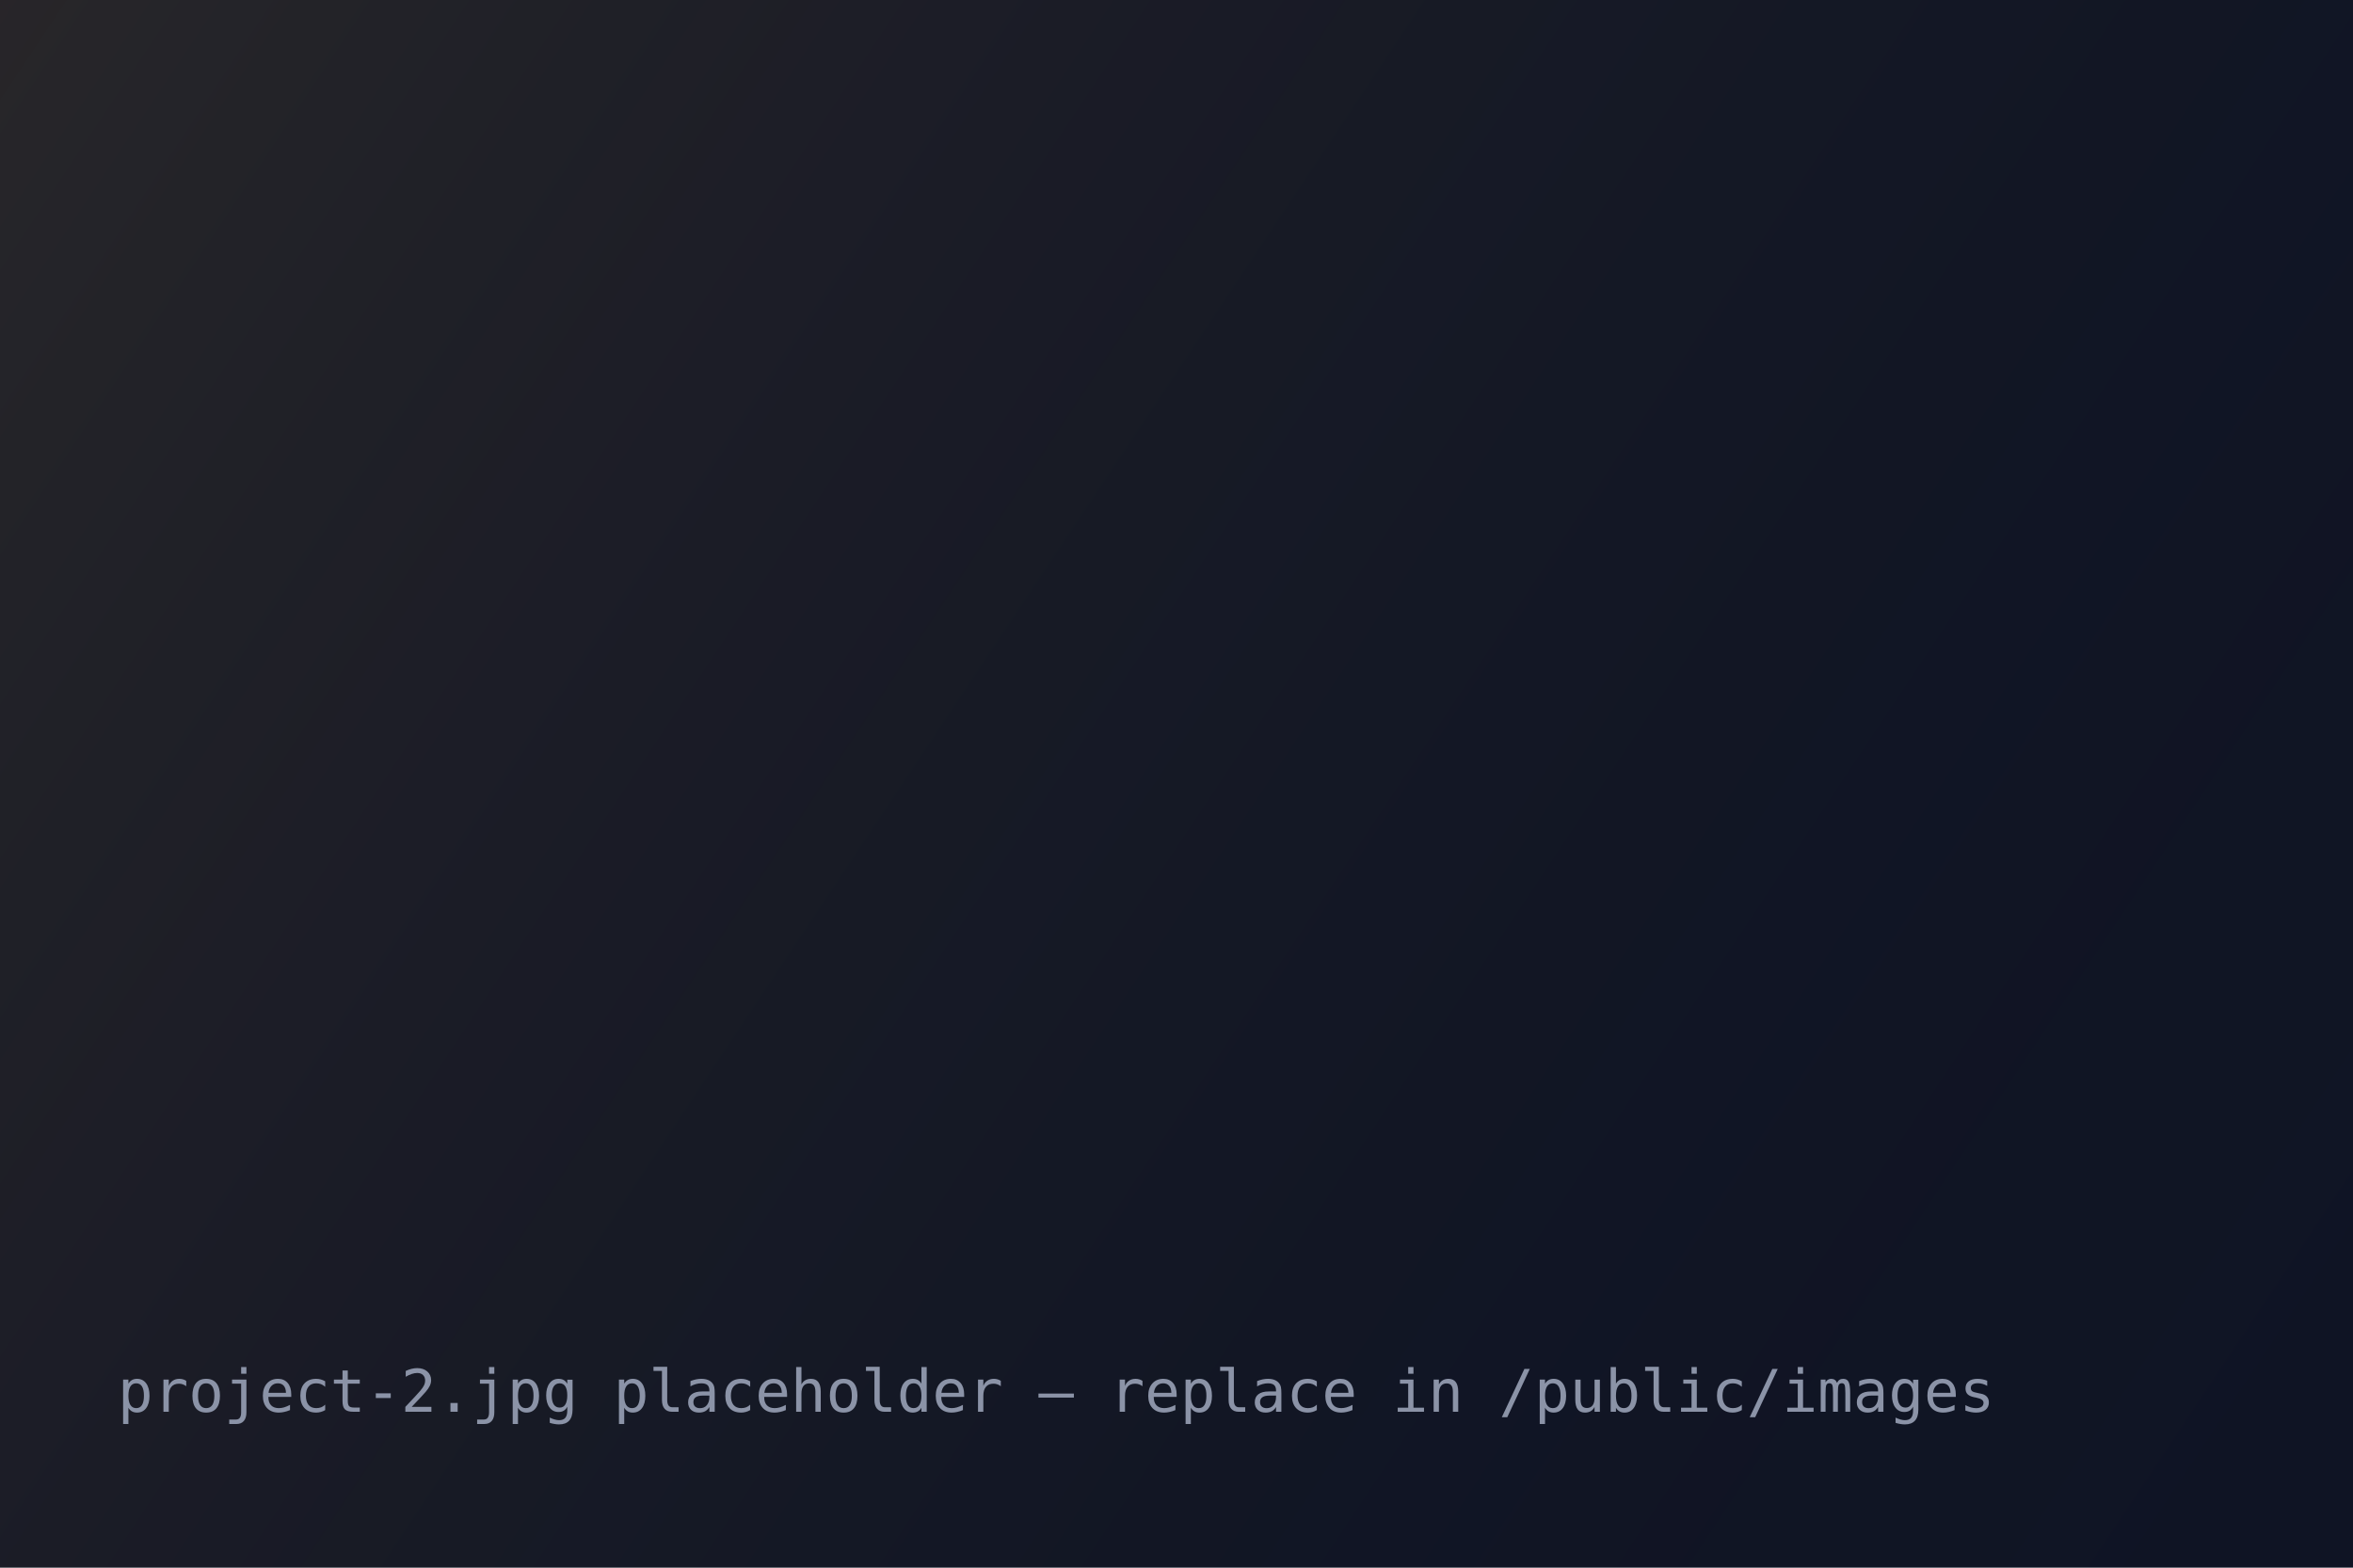
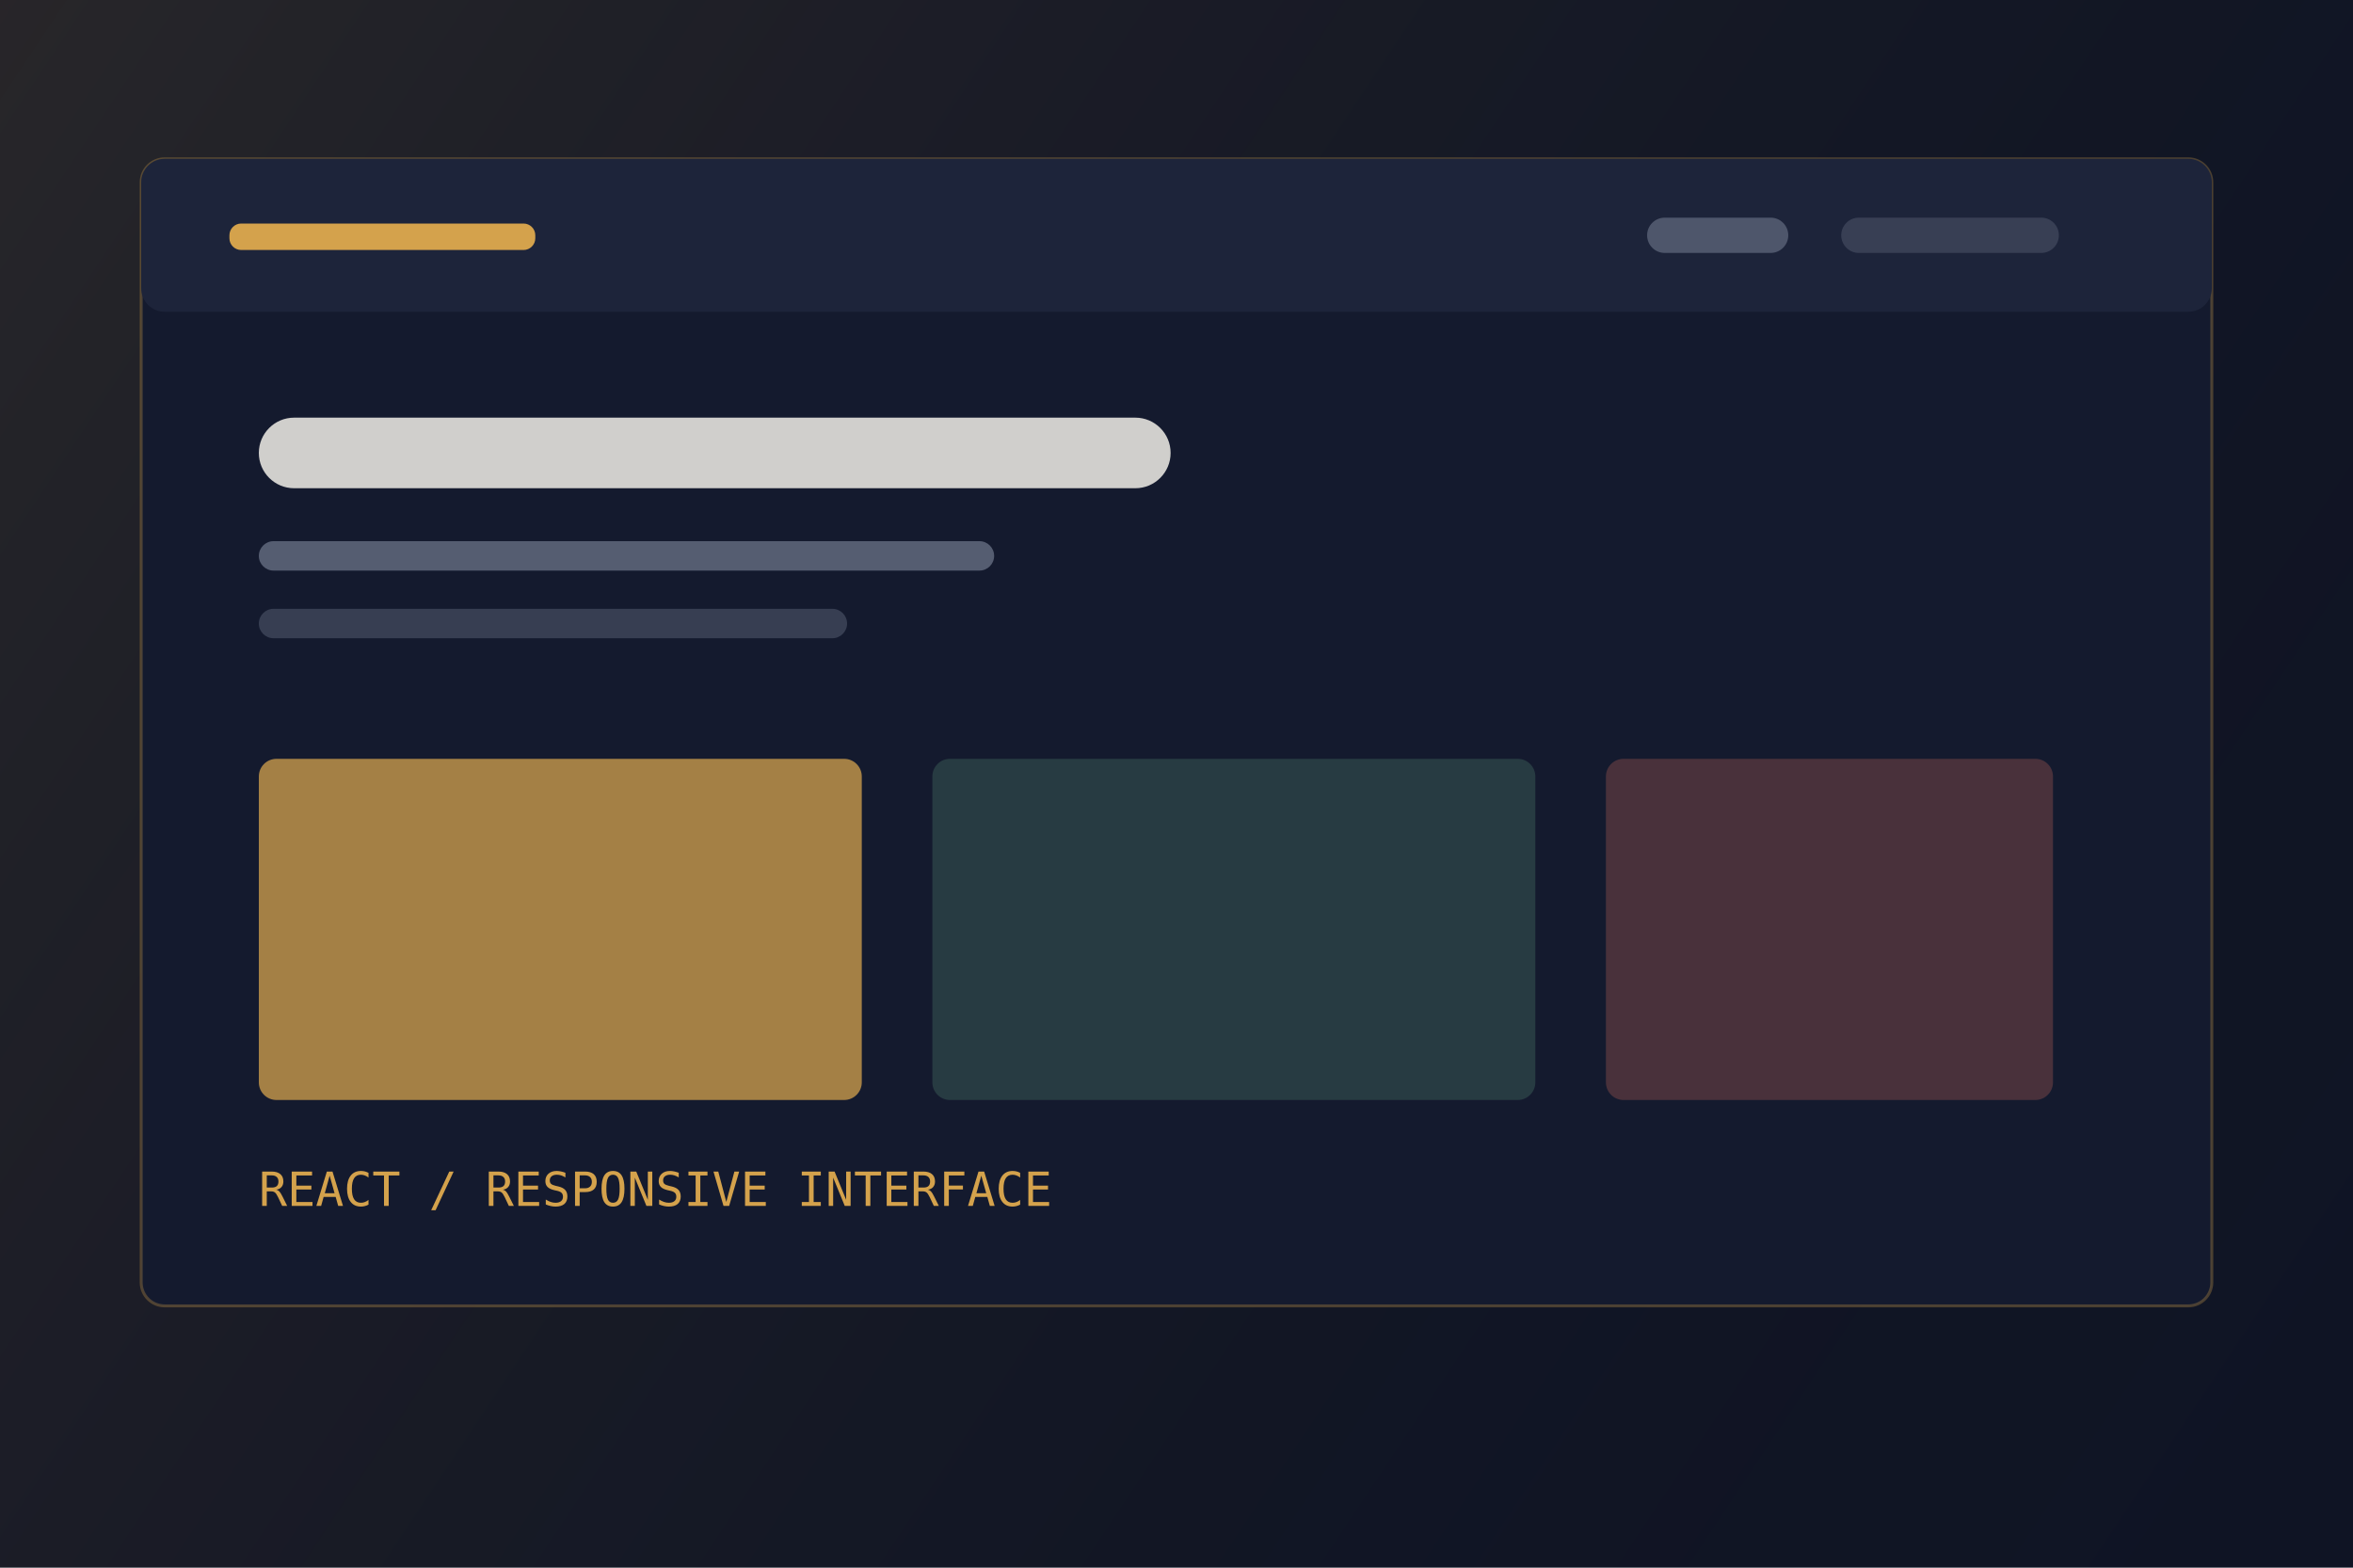
<svg xmlns="http://www.w3.org/2000/svg" width="800" height="533" viewBox="0 0 800 533">
  <rect width="800" height="533" fill="#0F1424" />
  <rect x="0" y="0" width="800" height="533" fill="url(#g2)" opacity="0.5" />
  <defs>
    <linearGradient id="g2" x1="0" y1="0" x2="800" y2="533" gradientUnits="userSpaceOnUse">
      <stop stop-color="#D4A24C" stop-opacity="0.25" />
      <stop offset="1" stop-color="#0A0E1A" stop-opacity="0" />
    </linearGradient>
  </defs>
-   <text x="40" y="480" font-family="monospace" font-size="20" fill="#8B93A7">project-2.jpg placeholder — replace in /public/images</text>
+   <rect x="48" y="54" width="704" height="390" rx="8" fill="#141A2E" stroke="#D4A24C" stroke-opacity="0.3" />
+   <rect x="48" y="54" width="704" height="52" rx="8" fill="#1D243A" />
+   <rect x="78" y="76" width="104" height="9" rx="4" fill="#D4A24C" />
+   <rect x="560" y="74" width="48" height="12" rx="6" fill="#8B93A7" fill-opacity="0.45" />
+   <rect x="626" y="74" width="74" height="12" rx="6" fill="#8B93A7" fill-opacity="0.25" />
+   <rect x="88" y="142" width="310" height="24" rx="12" fill="#F1EEE7" fill-opacity="0.85" />
+   <rect x="88" y="184" width="250" height="10" rx="5" fill="#8B93A7" fill-opacity="0.55" />
+   <rect x="88" y="207" width="200" height="10" rx="5" fill="#8B93A7" fill-opacity="0.3" />
+   <rect x="88" y="258" width="205" height="116" rx="6" fill="#D4A24C" fill-opacity="0.75" />
+   <rect x="317" y="258" width="205" height="116" rx="6" fill="#273B42" />
+   <rect x="546" y="258" width="152" height="116" rx="6" fill="#49313B" />
+   <text x="88" y="410" font-family="monospace" font-size="16" fill="#D4A24C">REACT / RESPONSIVE INTERFACE</text>
</svg>
